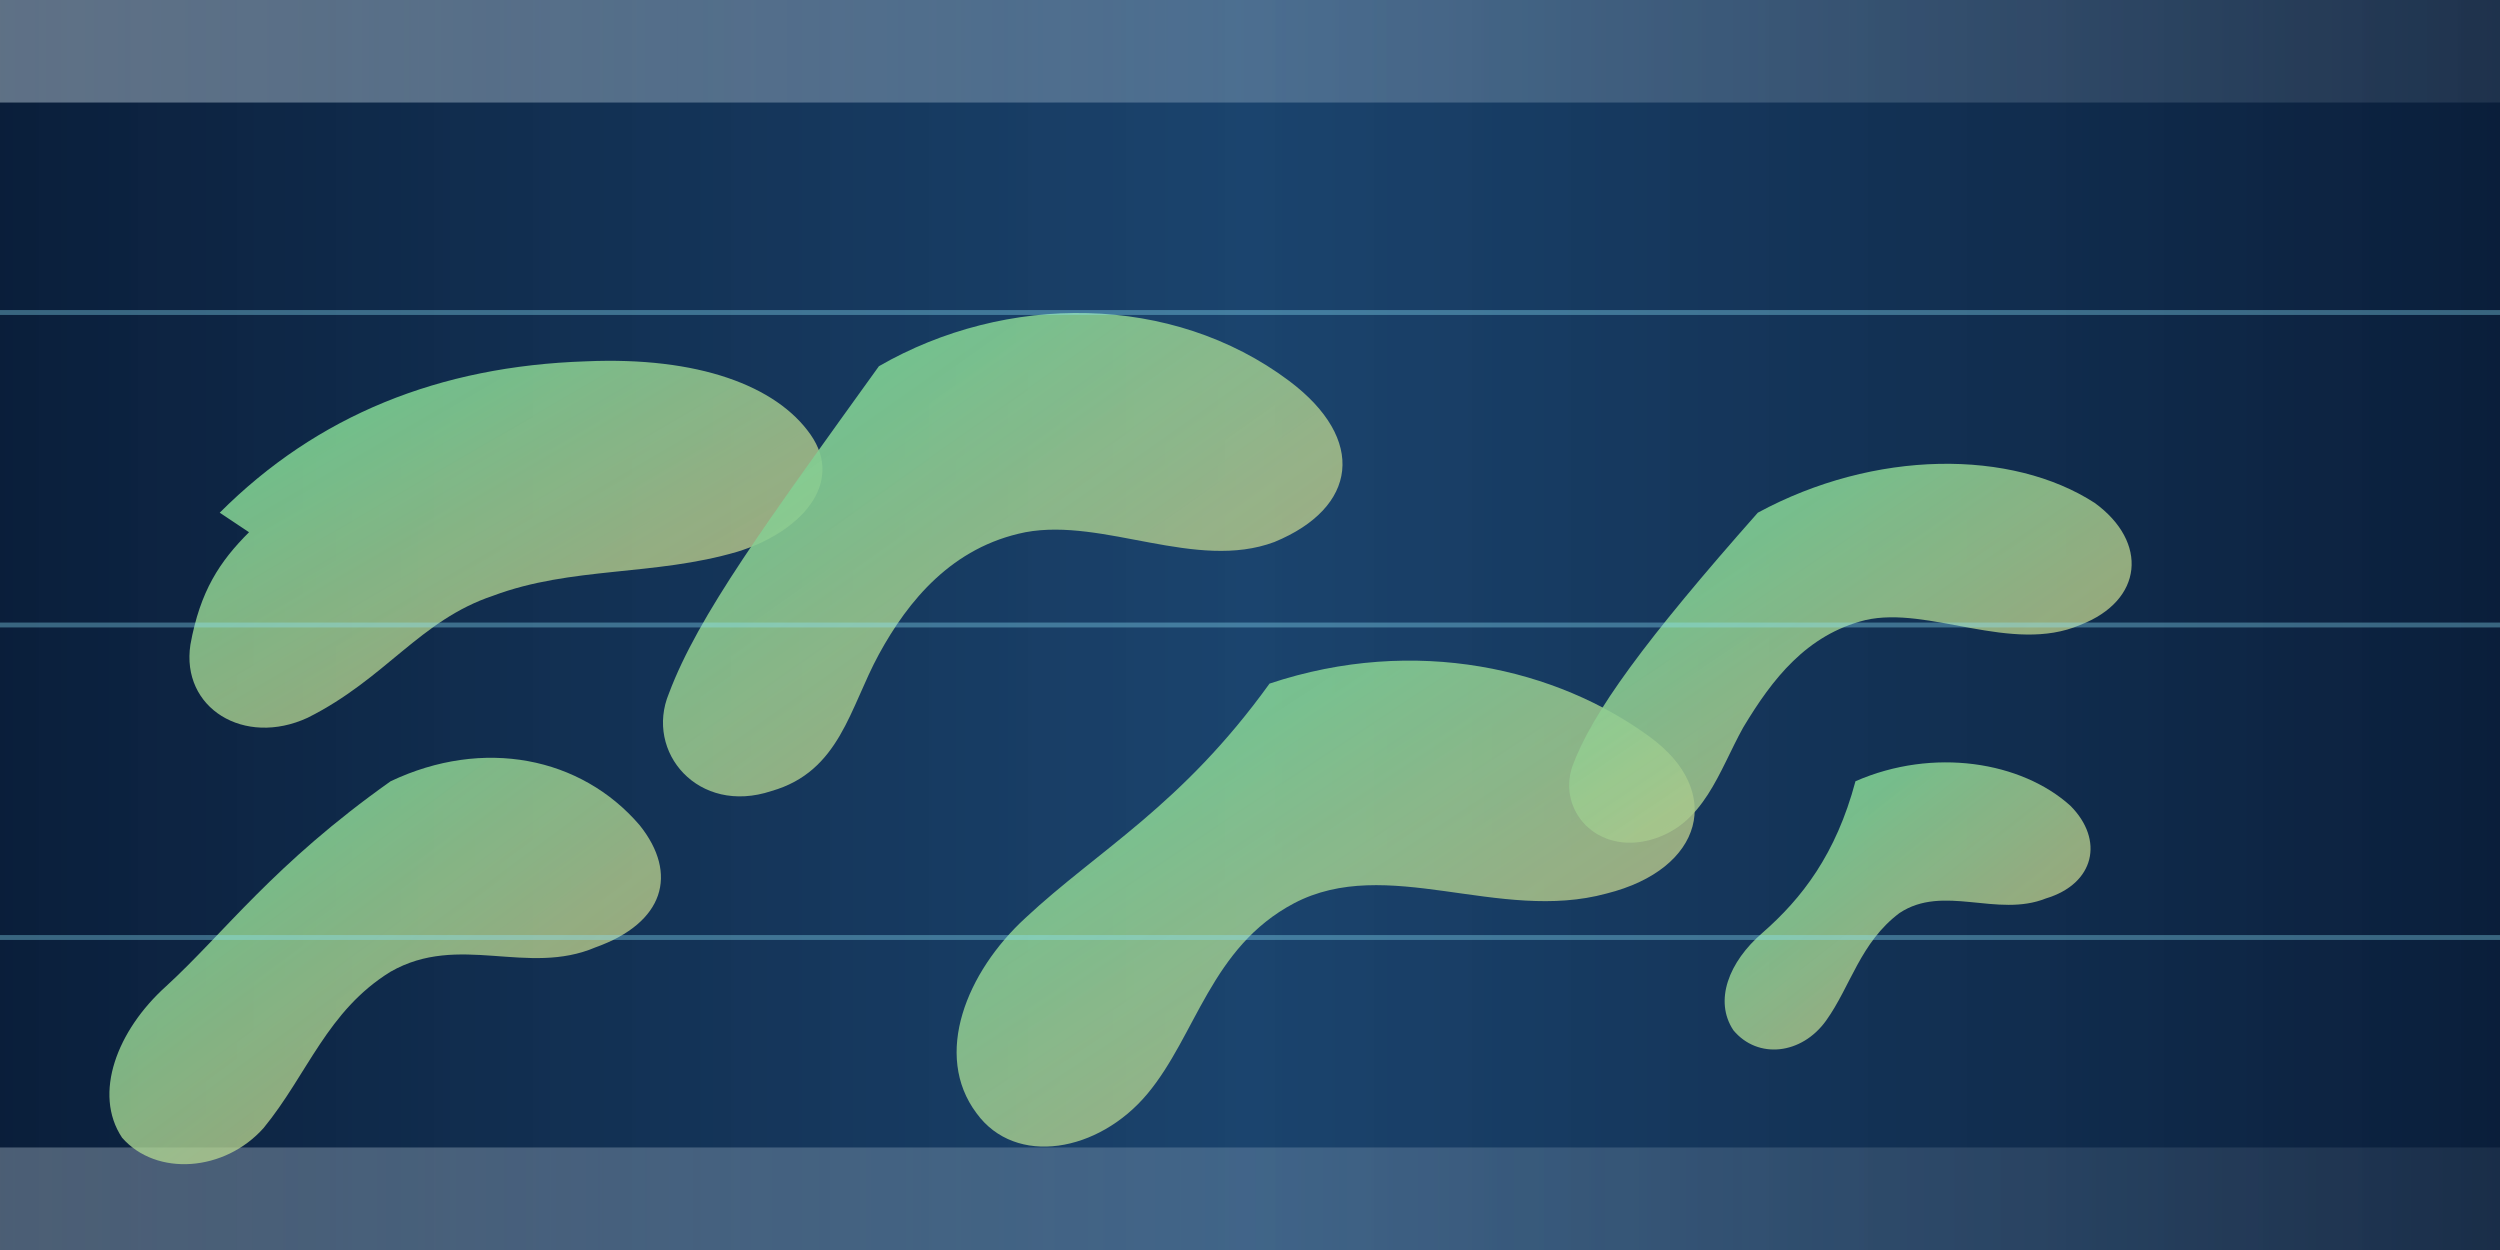
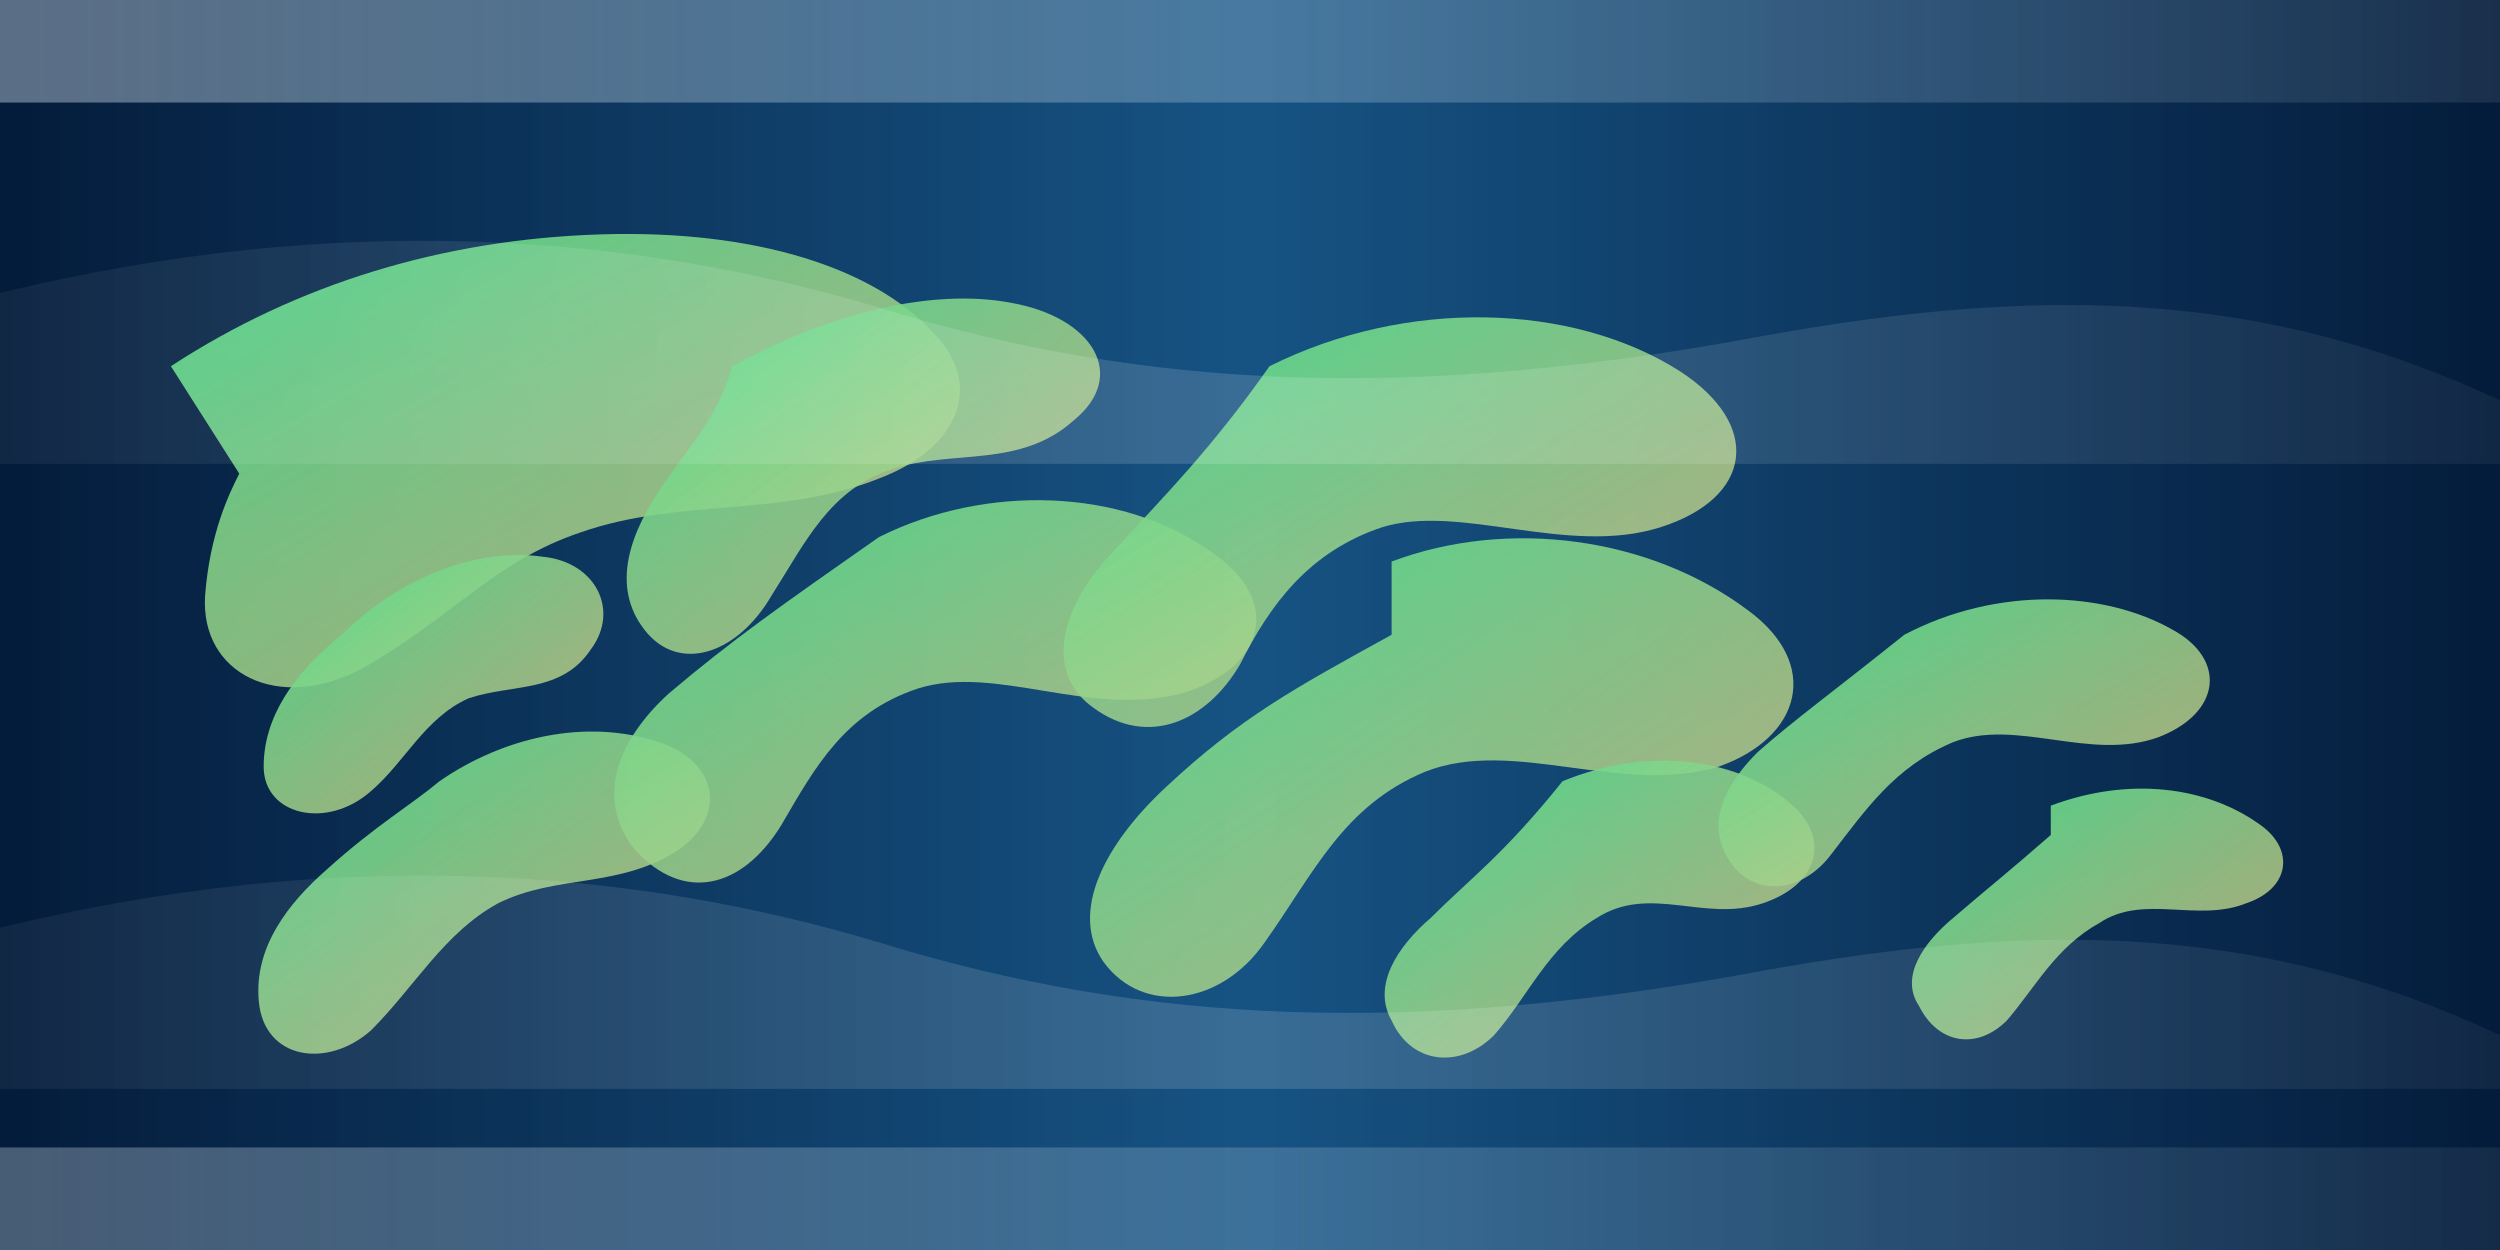
<svg xmlns="http://www.w3.org/2000/svg" viewBox="0 0 1024 512">
  <defs>
    <linearGradient id="ocean" x1="0" x2="1" y1="0" y2="0">
-       <stop offset="0" stop-color="#0a1e3a" stop-opacity="1" />
-       <stop offset="0.5" stop-color="#0f3a66" stop-opacity="0.95" />
-       <stop offset="1" stop-color="#0a1e3a" stop-opacity="1" />
+       <stop offset="0" stop-color="#041b3a" stop-opacity="1" />
+       <stop offset="0.5" stop-color="#0a4a7d" stop-opacity="0.95" />
+       <stop offset="1" stop-color="#041b3a" stop-opacity="1" />
    </linearGradient>
    <linearGradient id="land" x1="0" x2="1" y1="0" y2="1">
-       <stop offset="0" stop-color="#6be39d" stop-opacity="0.95" />
-       <stop offset="1" stop-color="#f2d18a" stop-opacity="0.75" />
+       <stop offset="0" stop-color="#4ce38c" stop-opacity="0.95" />
+       <stop offset="1" stop-color="#f4d08b" stop-opacity="0.78" />
    </linearGradient>
    <linearGradient id="ice" x1="0" x2="1" y1="0" y2="0">
      <stop offset="0" stop-color="#e8f6ff" stop-opacity="0.85" />
      <stop offset="1" stop-color="#e8f6ff" stop-opacity="0.2" />
    </linearGradient>
+     <linearGradient id="cloud" x1="0" x2="1" y1="0" y2="0">
+       <stop offset="0" stop-color="#ffffff" stop-opacity="0.1" />
+       <stop offset="0.5" stop-color="#ffffff" stop-opacity="0.3" />
+       <stop offset="1" stop-color="#ffffff" stop-opacity="0.1" />
+     </linearGradient>
  </defs>
  <rect width="1024" height="512" fill="url(#ocean)" />
  <rect y="0" width="1024" height="42" fill="url(#ice)" opacity="0.45" />
  <rect y="470" width="1024" height="42" fill="url(#ice)" opacity="0.35" />
-   <g fill="url(#land)" opacity="0.9">
-     <path d="M90 210c40-40 90-60 150-62 46-2 78 10 92 30 14 20-4 40-30 48-34 10-68 6-100 18-30 10-44 34-76 50-26 12-52-4-48-30 4-22 12-34 24-46z" />
-     <path d="M360 150c52-30 120-30 168 6 32 24 28 52-6 66-32 12-70-10-102-4-30 6-48 28-60 50-12 22-16 48-44 56-30 10-52-16-42-40 12-32 40-70 86-134z" />
-     <path d="M520 280c60-20 118-6 156 22 30 22 22 54-18 64-44 12-90-16-128 4-34 18-40 54-60 78-20 24-54 30-70 8-18-24-4-58 20-80 30-28 64-46 100-96z" />
-     <path d="M160 320c38-18 78-10 102 18 16 20 10 40-18 50-28 12-56-6-84 10-26 16-34 42-52 64-16 18-44 20-58 4-12-18-2-44 18-62 24-22 44-50 92-84z" />
-     <path d="M720 210c48-26 104-26 138-4 22 16 20 40-6 50-28 12-62-8-88-2-24 6-38 24-50 44-10 18-16 40-38 46-22 6-38-12-32-30 8-22 30-52 76-104z" />
-     <path d="M760 320c32-14 68-8 88 10 14 14 10 32-10 38-20 8-42-6-60 6-16 12-20 30-30 44-10 14-28 16-38 4-8-12-2-28 12-40 16-14 30-32 38-62z" />
+   <g fill="url(#land)" opacity="0.95">
+     <path d="M70 150c52-34 112-52 176-54 64-2 112 14 136 40 22 22 10 48-22 60-40 16-82 8-122 22-36 12-54 36-90 56-34 18-66 2-64-30 2-26 10-42 14-50z" />
+     <path d="M140 260c22-22 54-36 82-32 22 2 32 22 20 38-12 18-32 14-50 20-18 8-26 26-40 38-18 16-44 10-44-10 0-20 12-38 32-54z" />
+     <path d="M180 320c26-18 60-26 90-16 24 8 28 30 8 44-24 16-50 10-74 22-22 12-34 34-52 52-18 16-44 12-46-12-2-22 12-40 28-54 20-18 34-26 46-36z" />
+     <path d="M300 150c40-22 82-32 114-26 34 6 48 30 26 48-22 20-50 12-74 20-26 8-36 30-50 52-14 24-38 32-52 14-14-18-6-40 8-60 14-20 22-28 28-48z" />
+     <path d="M360 220c44-22 100-20 136 6 30 20 22 48-12 58-38 10-76-12-108-2-30 10-42 32-56 56-16 26-40 32-60 10-16-20-8-44 14-64 26-22 46-36 86-64z" />
+     <path d="M520 150c56-28 124-26 168 2 34 22 30 52-8 64-38 12-82-10-114 0-30 10-46 32-58 56-14 24-38 34-60 18-20-14-14-40 6-62 24-26 42-44 66-78z" />
+     <path d="M570 230c48-18 106-10 146 20 30 22 22 52-12 64-40 12-84-12-120 2-34 14-46 42-66 70-18 26-50 30-66 8-14-20 0-48 26-72 30-28 52-40 92-62z" />
+     <path d="M640 320c34-14 70-10 92 8 18 14 14 34-10 42-24 8-46-8-68 6-20 12-28 32-42 48-14 14-34 12-42-6-8-14 2-30 16-42 16-16 30-26 54-56z" />
+     <path d="M780 260c38-20 82-18 110-2 22 12 20 34-6 44-28 10-58-8-84 2-24 10-36 28-50 46-12 16-32 18-42 2-10-16 0-32 12-44 16-14 30-24 60-48z" />
+     <path d="M840 330c32-12 64-8 86 8 14 10 12 26-6 32-20 8-42-4-60 8-18 10-26 26-38 40-12 12-28 10-36-6-8-12 2-26 14-36 14-12 24-20 40-34z" />
  </g>
-   <g fill="none" stroke="#8fe8ff" stroke-opacity="0.35" stroke-width="2">
-     <path d="M0 256h1024" />
-     <path d="M0 128h1024" />
-     <path d="M0 384h1024" />
+   <g fill="url(#cloud)" opacity="0.5">
+     <path d="M0 120c140-34 260-24 360 6 110 34 220 38 360 12 120-22 210-18 304 26v26H0z" />
+     <path d="M0 380c140-34 260-24 360 6 110 34 220 38 360 12 120-22 210-18 304 26v22H0z" />
  </g>
</svg>
